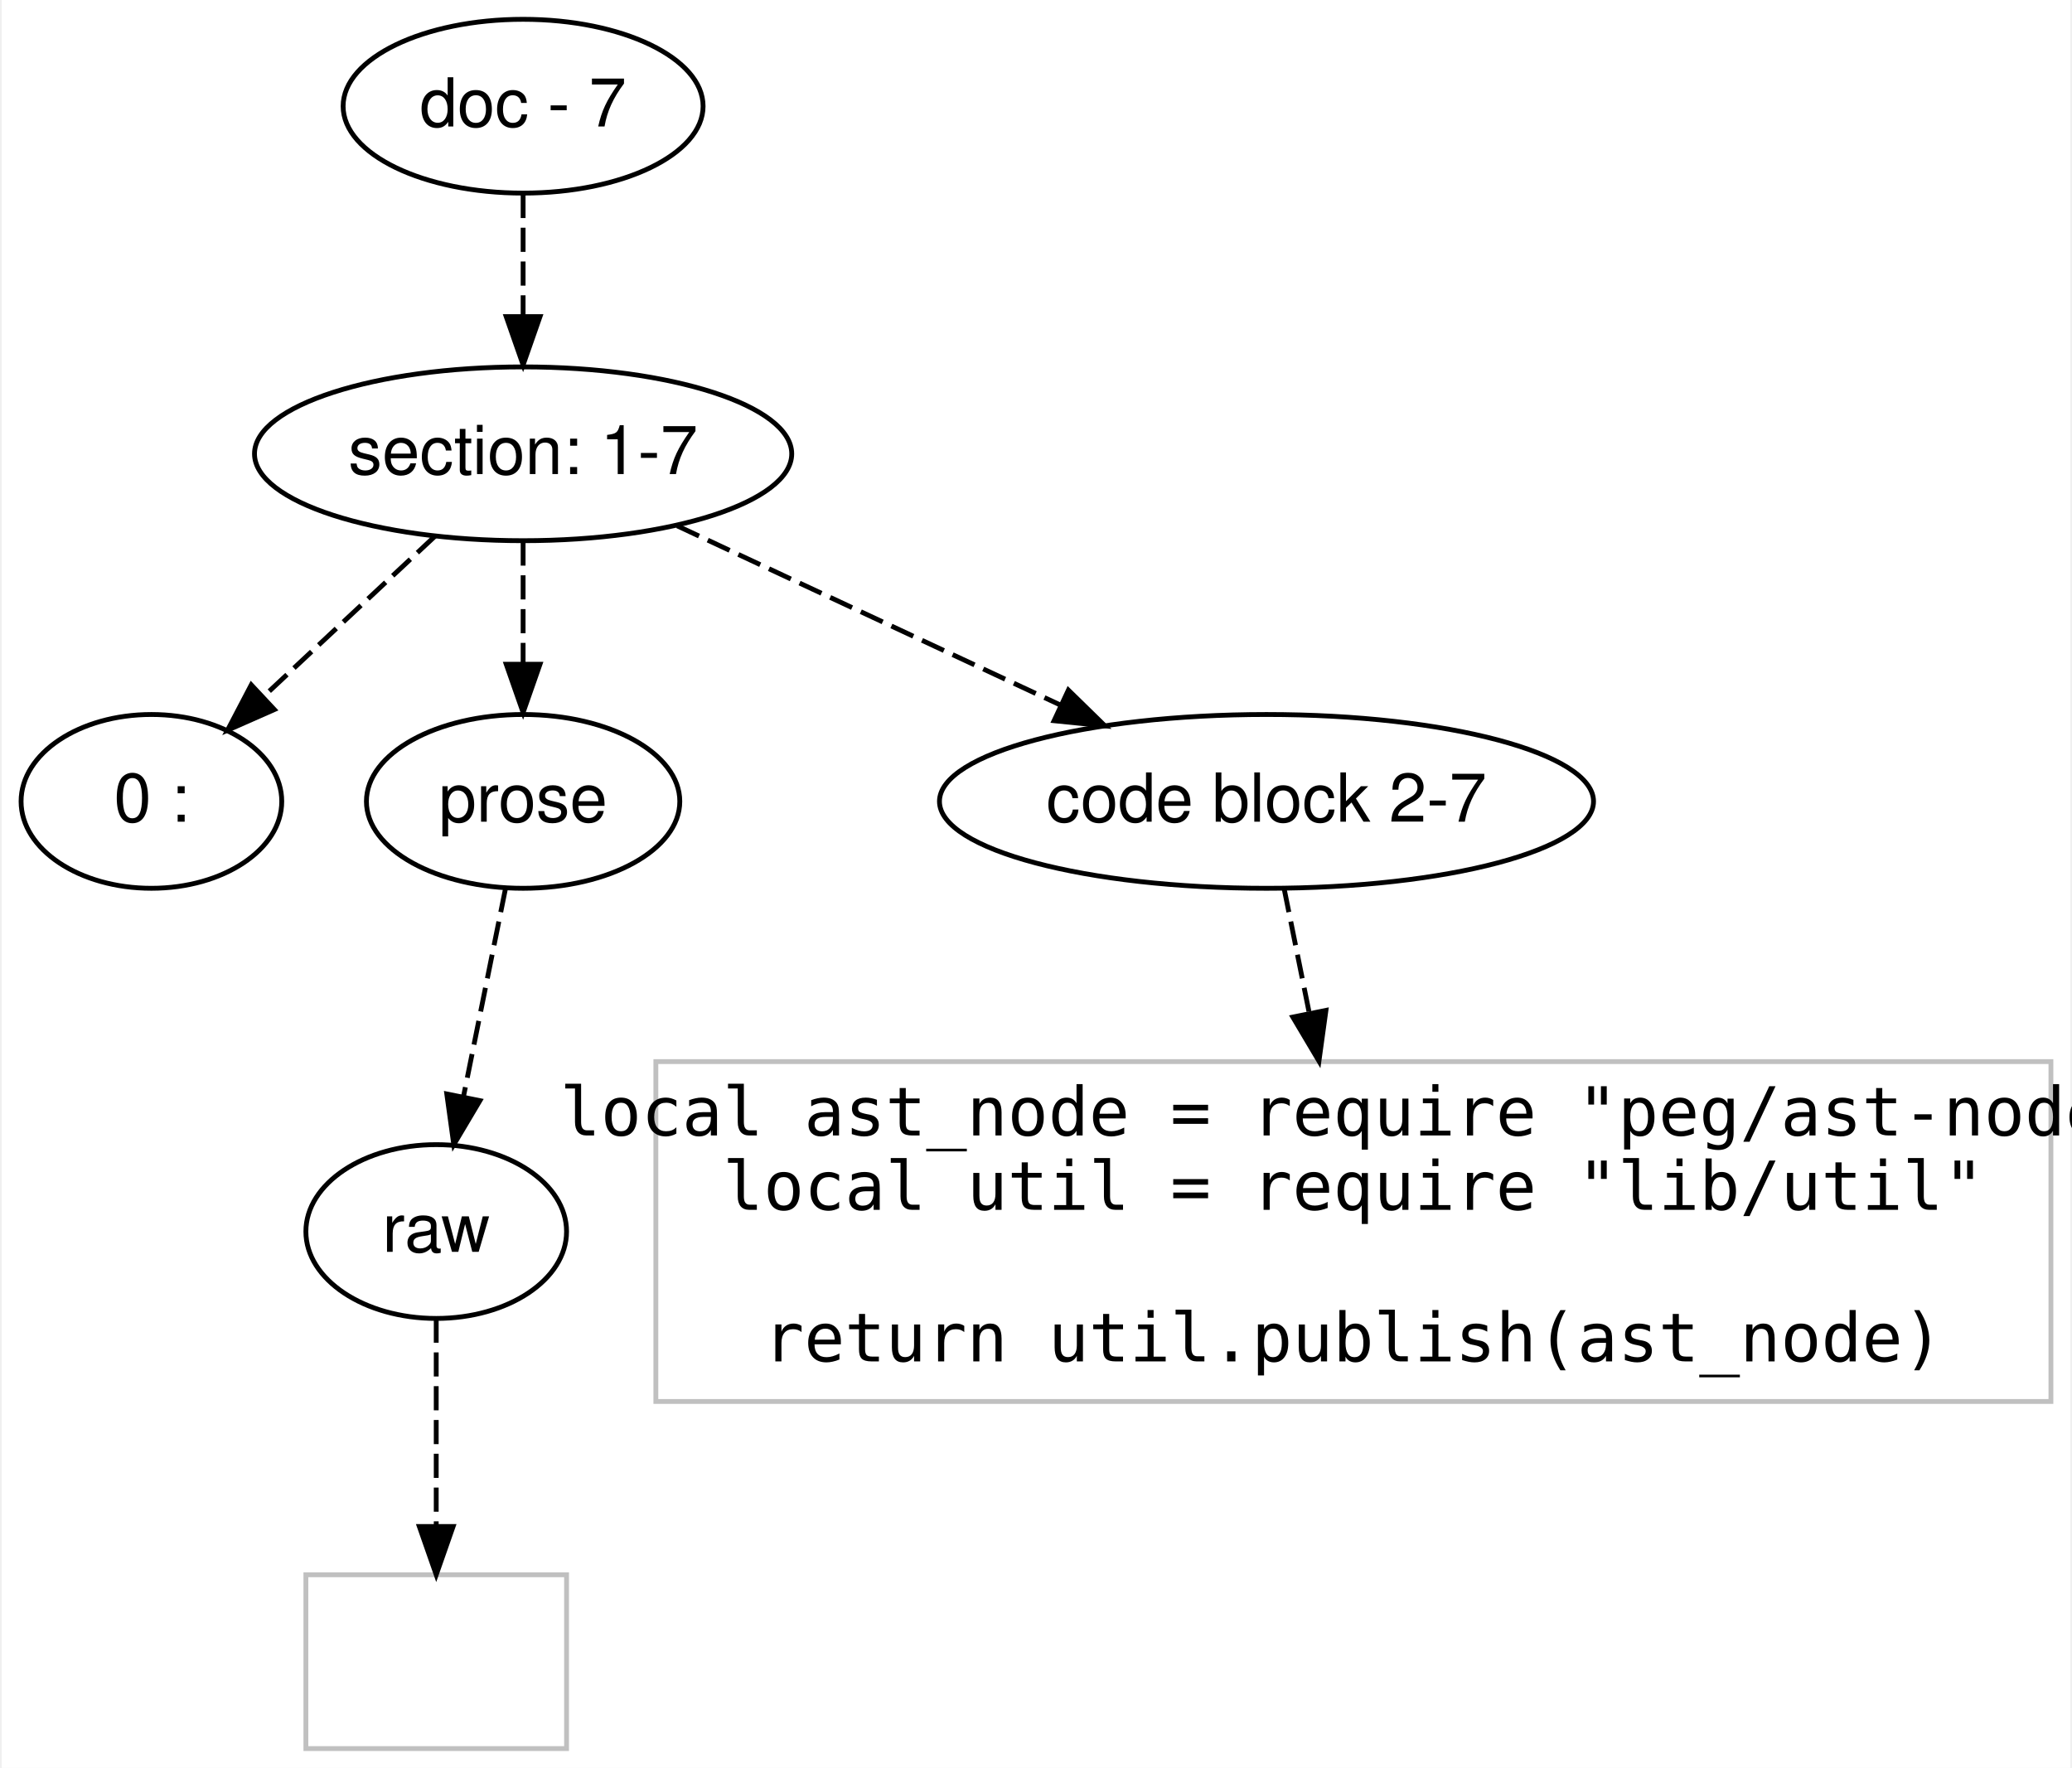
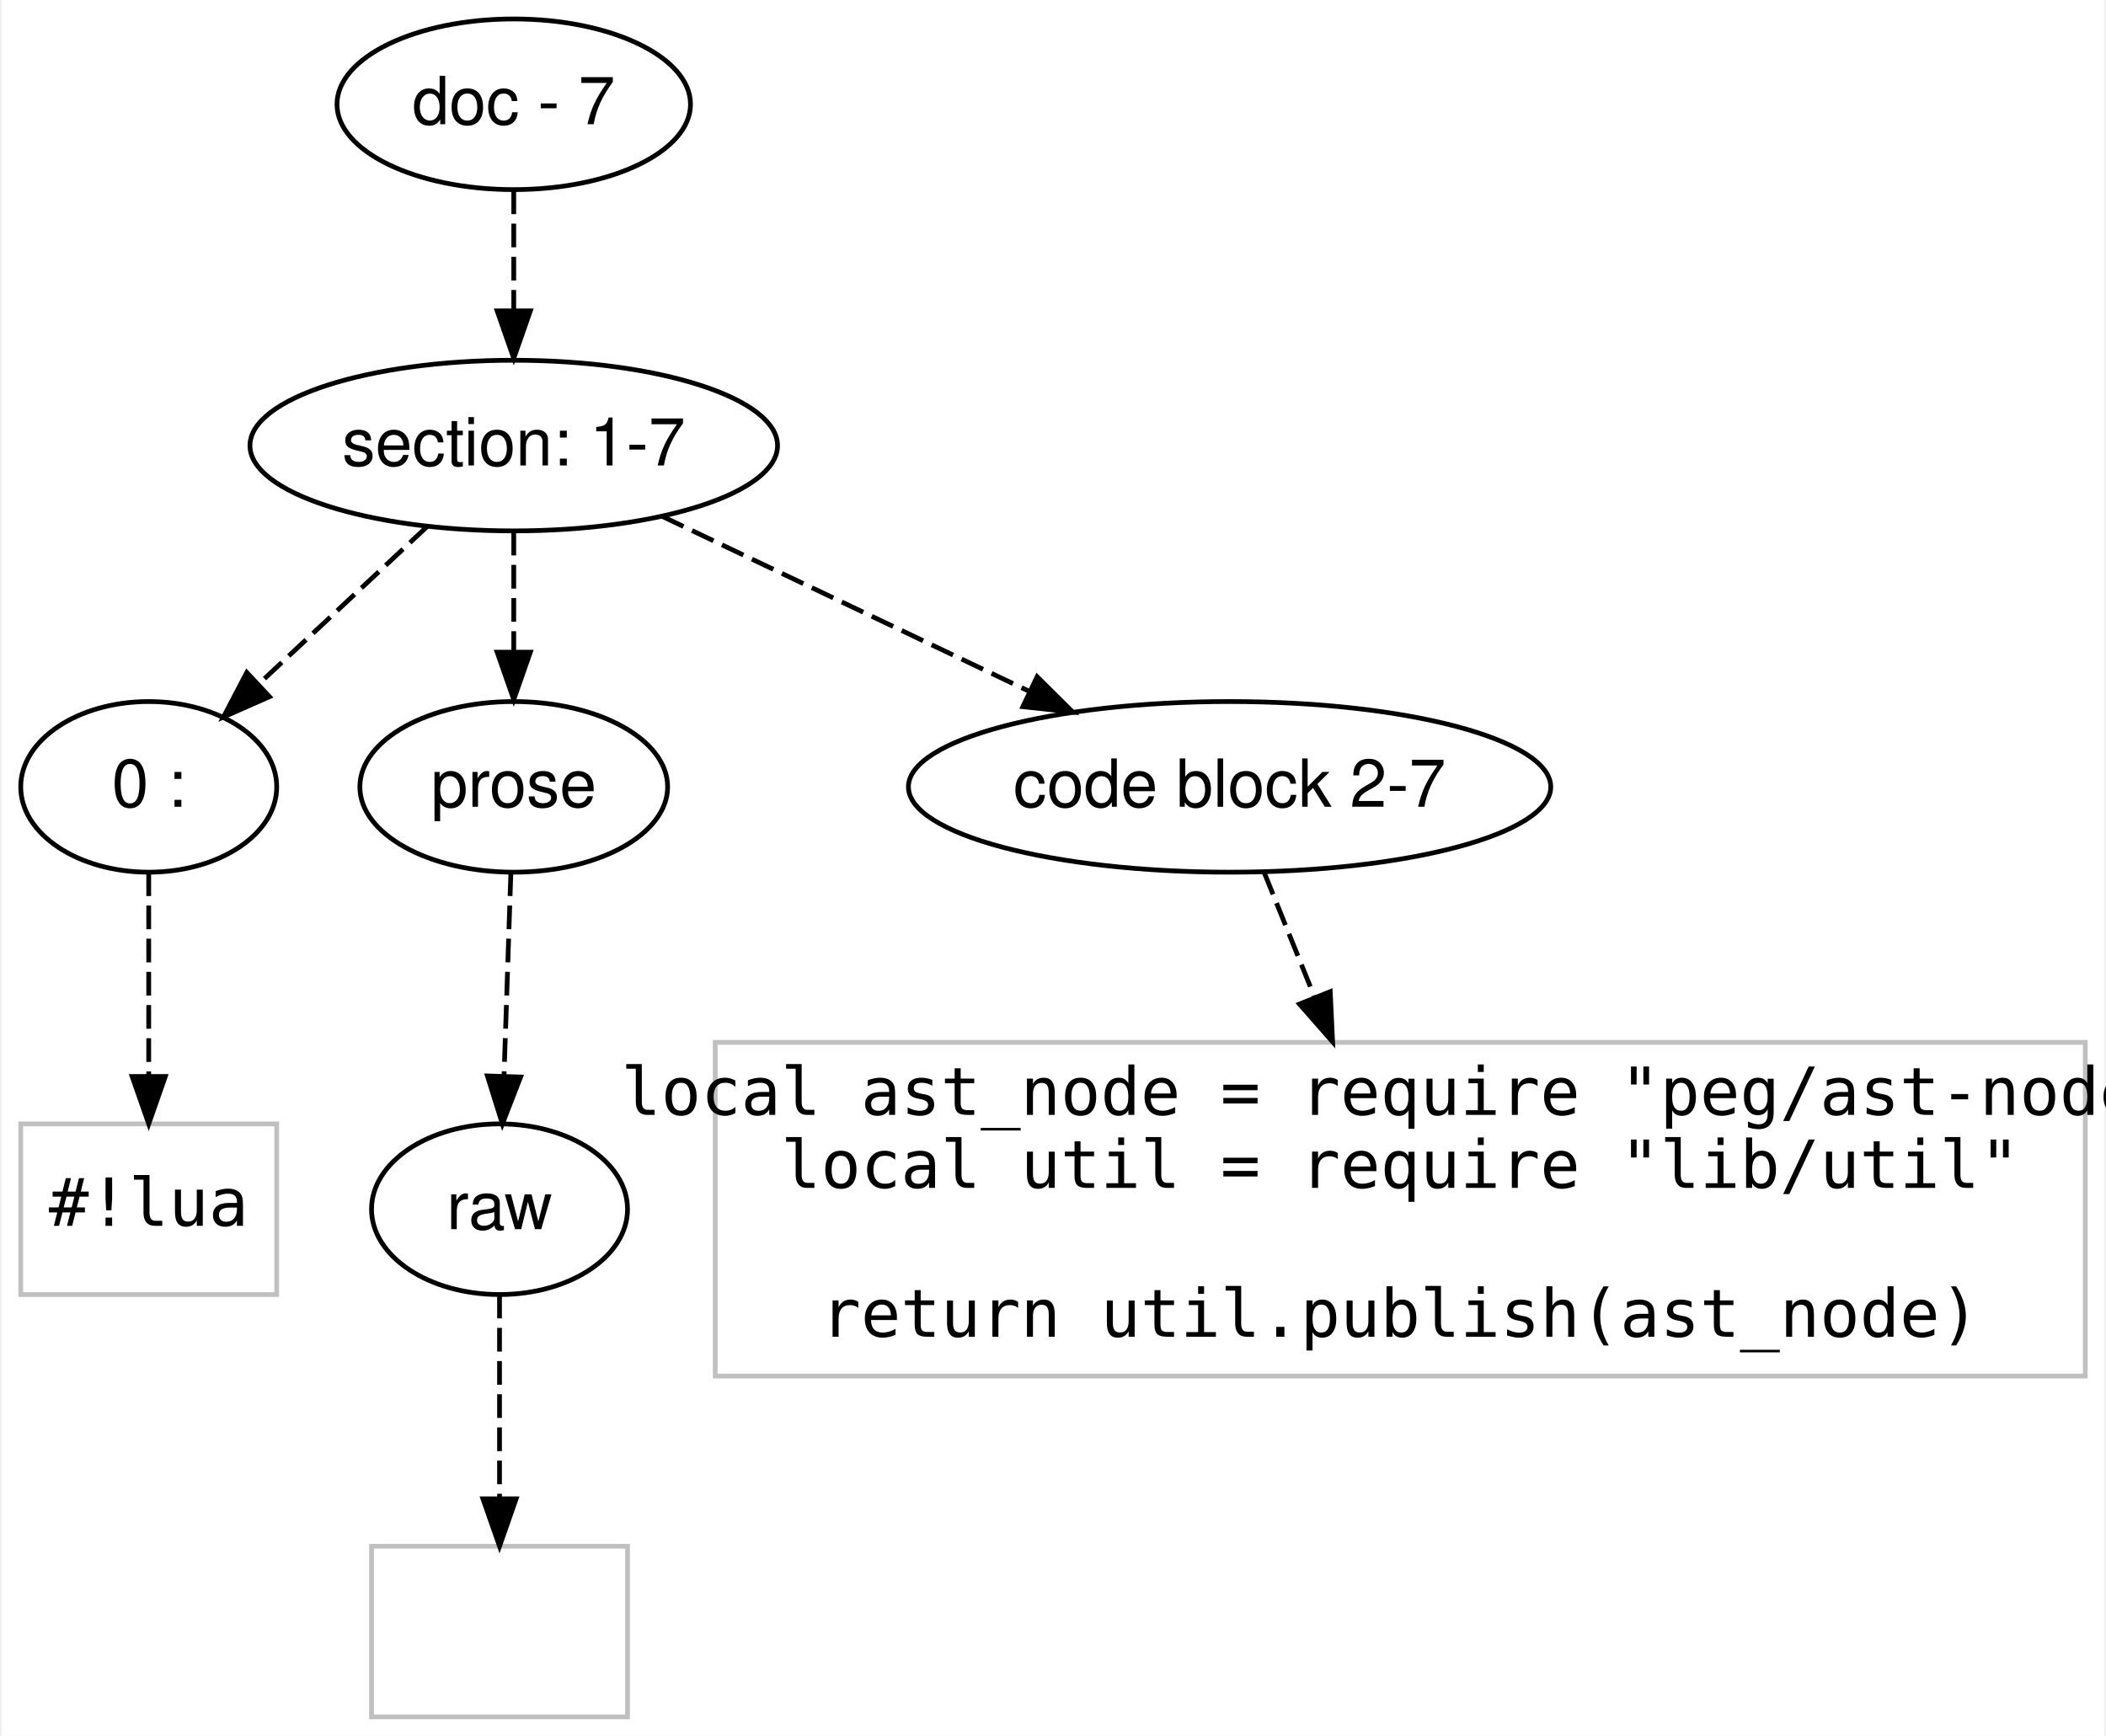
- <svg xmlns="http://www.w3.org/2000/svg" width="429pt" height="366pt" viewBox="0.00 0.00 428.50 366.20">
+ <svg xmlns="http://www.w3.org/2000/svg" width="444pt" height="366pt" viewBox="0.00 0.00 443.50 366.20">
  <g id="graph0" class="graph" transform="scale(1 1) rotate(0) translate(4 362.2001)">
-     <polygon fill="#ffffff" stroke="transparent" points="-4,4 -4,-362.2 424.5,-362.2 424.5,4 -4,4" />
+     <polygon fill="#ffffff" stroke="transparent" points="-4,4 -4,-362.2 439.5,-362.2 439.5,4 -4,4" />
    <g id="node1" class="node">
      <ellipse fill="none" stroke="#000000" cx="104" cy="-340.2" rx="37.285" ry="18" />
      <text text-anchor="middle" x="104" y="-336" font-family="Helvetica,sans-Serif" font-size="14.00" fill="#000000">doc - 7</text>
    </g>
    <g id="node2" class="node">
      <ellipse fill="none" stroke="#000000" cx="104" cy="-268.2" rx="55.646" ry="18" />
      <text text-anchor="middle" x="104" y="-264" font-family="Helvetica,sans-Serif" font-size="14.00" fill="#000000">section: 1-7</text>
    </g>
    <g id="edge1" class="edge">
      <path fill="none" stroke="#000000" stroke-dasharray="5,2" d="M104,-322.031C104,-314.331 104,-305.174 104,-296.617" />
      <polygon fill="#000000" stroke="#000000" points="107.5,-296.613 104,-286.613 100.5,-296.613 107.5,-296.613" />
    </g>
    <g id="node3" class="node">
      <ellipse fill="none" stroke="#000000" cx="27" cy="-196.2" rx="27" ry="18" />
      <text text-anchor="middle" x="27" y="-192" font-family="Helvetica,sans-Serif" font-size="14.00" fill="#000000">0 : </text>
    </g>
    <g id="edge2" class="edge">
      <path fill="none" stroke="#000000" stroke-dasharray="5,2" d="M85.752,-251.137C75.129,-241.203 61.629,-228.581 50.25,-217.94" />
      <polygon fill="#000000" stroke="#000000" points="52.467,-215.222 42.772,-210.948 47.686,-220.335 52.467,-215.222" />
    </g>
    <g id="node4" class="node">
      <ellipse fill="none" stroke="#000000" cx="104" cy="-196.2" rx="32.459" ry="18" />
      <text text-anchor="middle" x="104" y="-192" font-family="Helvetica,sans-Serif" font-size="14.00" fill="#000000">prose</text>
    </g>
    <g id="edge3" class="edge">
      <path fill="none" stroke="#000000" stroke-dasharray="5,2" d="M104,-250.031C104,-242.331 104,-233.174 104,-224.617" />
      <polygon fill="#000000" stroke="#000000" points="107.5,-224.613 104,-214.613 100.5,-224.613 107.5,-224.613" />
    </g>
    <g id="node5" class="node">
-       <ellipse fill="none" stroke="#000000" cx="258" cy="-196.2" rx="67.748" ry="18" />
-       <text text-anchor="middle" x="258" y="-192" font-family="Helvetica,sans-Serif" font-size="14.00" fill="#000000">code block 2-7</text>
+       <ellipse fill="none" stroke="#000000" cx="255" cy="-196.2" rx="67.748" ry="18" />
+       <text text-anchor="middle" x="255" y="-192" font-family="Helvetica,sans-Serif" font-size="14.00" fill="#000000">code block 2-7</text>
    </g>
    <g id="edge4" class="edge">
-       <path fill="none" stroke="#000000" stroke-dasharray="5,2" d="M135.909,-253.282C158.876,-242.544 190.108,-227.942 215.233,-216.195" />
-       <polygon fill="#000000" stroke="#000000" points="216.957,-219.252 224.534,-211.847 213.993,-212.911 216.957,-219.252" />
+       <path fill="none" stroke="#000000" stroke-dasharray="5,2" d="M135.287,-253.282C157.731,-242.58 188.222,-228.041 212.815,-216.315" />
+       <polygon fill="#000000" stroke="#000000" points="214.402,-219.436 221.922,-211.972 211.389,-213.117 214.402,-219.436" />
    </g>
    <g id="node6" class="node">
-       <ellipse fill="none" stroke="#000000" cx="86" cy="-107.1" rx="27" ry="18" />
-       <text text-anchor="middle" x="86" y="-102.9" font-family="Helvetica,sans-Serif" font-size="14.00" fill="#000000">raw</text>
+       <polygon fill="none" stroke="#c0c0c0" points="54,-125.1 0,-125.1 0,-89.1 54,-89.1 54,-125.1" />
+       <text text-anchor="middle" x="27" y="-103.6" font-family="Inconsolata" font-size="14.00" fill="#000000">#!lua</text>
    </g>
    <g id="edge5" class="edge">
-       <path fill="none" stroke="#000000" stroke-dasharray="5,2" d="M100.357,-178.169C97.869,-165.851 94.521,-149.279 91.684,-135.237" />
-       <polygon fill="#000000" stroke="#000000" points="95.048,-134.213 89.637,-125.104 88.187,-135.599 95.048,-134.213" />
+       <path fill="none" stroke="#000000" stroke-dasharray="5,2" d="M27,-178.169C27,-165.851 27,-149.279 27,-135.237" />
+       <polygon fill="#000000" stroke="#000000" points="30.5,-135.104 27,-125.104 23.5,-135.104 30.5,-135.104" />
+     </g>
+     <g id="node7" class="node">
+       <ellipse fill="none" stroke="#000000" cx="101" cy="-107.1" rx="27" ry="18" />
+       <text text-anchor="middle" x="101" y="-102.9" font-family="Helvetica,sans-Serif" font-size="14.00" fill="#000000">raw</text>
+     </g>
+     <g id="edge6" class="edge">
+       <path fill="none" stroke="#000000" stroke-dasharray="5,2" d="M103.393,-178.169C102.978,-165.851 102.42,-149.279 101.947,-135.237" />
+       <polygon fill="#000000" stroke="#000000" points="105.441,-134.981 101.606,-125.104 98.445,-135.216 105.441,-134.981" />
+     </g>
+     <g id="node9" class="node">
+       <polygon fill="none" stroke="#c0c0c0" points="435.5,-142.3 146.5,-142.3 146.5,-71.9 435.5,-71.9 435.5,-142.3" />
+       <text text-anchor="middle" x="291" y="-127" font-family="Inconsolata" font-size="14.00" fill="#000000">local ast_node = require "peg/ast-node"</text>
+       <text text-anchor="middle" x="291" y="-111.6" font-family="Inconsolata" font-size="14.00" fill="#000000">local util = require "lib/util"</text>
+       <text text-anchor="middle" x="291" y="-80.2" font-family="Inconsolata" font-size="14.00" fill="#000000">return util.publish(ast_node)</text>
+     </g>
+     <g id="edge8" class="edge">
+       <path fill="none" stroke="#000000" stroke-dasharray="5,2" d="M262.285,-178.169C265.398,-170.466 269.183,-161.098 272.969,-151.726" />
+       <polygon fill="#000000" stroke="#000000" points="276.23,-152.998 276.731,-142.415 269.74,-150.375 276.23,-152.998" />
    </g>
    <g id="node8" class="node">
-       <polygon fill="none" stroke="#c0c0c0" points="420.5,-142.3 131.5,-142.3 131.5,-71.9 420.5,-71.9 420.5,-142.3" />
-       <text text-anchor="middle" x="276" y="-127" font-family="Inconsolata" font-size="14.00" fill="#000000">local ast_node = require "peg/ast-node"</text>
-       <text text-anchor="middle" x="276" y="-111.6" font-family="Inconsolata" font-size="14.00" fill="#000000">local util = require "lib/util"</text>
-       <text text-anchor="middle" x="276" y="-80.2" font-family="Inconsolata" font-size="14.00" fill="#000000">return util.publish(ast_node)</text>
+       <polygon fill="none" stroke="#c0c0c0" points="128,-36 74,-36 74,0 128,0 128,-36" />
    </g>
    <g id="edge7" class="edge">
-       <path fill="none" stroke="#000000" stroke-dasharray="5,2" d="M261.643,-178.169C263.166,-170.626 265.013,-161.488 266.866,-152.312" />
-       <polygon fill="#000000" stroke="#000000" points="270.316,-152.91 268.866,-142.415 263.455,-151.524 270.316,-152.91" />
-     </g>
-     <g id="node7" class="node">
-       <polygon fill="none" stroke="#c0c0c0" points="113,-36 59,-36 59,0 113,0 113,-36" />
-     </g>
-     <g id="edge6" class="edge">
-       <path fill="none" stroke="#000000" stroke-dasharray="5,2" d="M86,-89.069C86,-76.751 86,-60.179 86,-46.137" />
-       <polygon fill="#000000" stroke="#000000" points="89.5,-46.004 86,-36.004 82.5,-46.004 89.5,-46.004" />
+       <path fill="none" stroke="#000000" stroke-dasharray="5,2" d="M101,-89.069C101,-76.751 101,-60.179 101,-46.137" />
+       <polygon fill="#000000" stroke="#000000" points="104.5,-46.004 101,-36.004 97.5,-46.004 104.5,-46.004" />
    </g>
  </g>
</svg>
